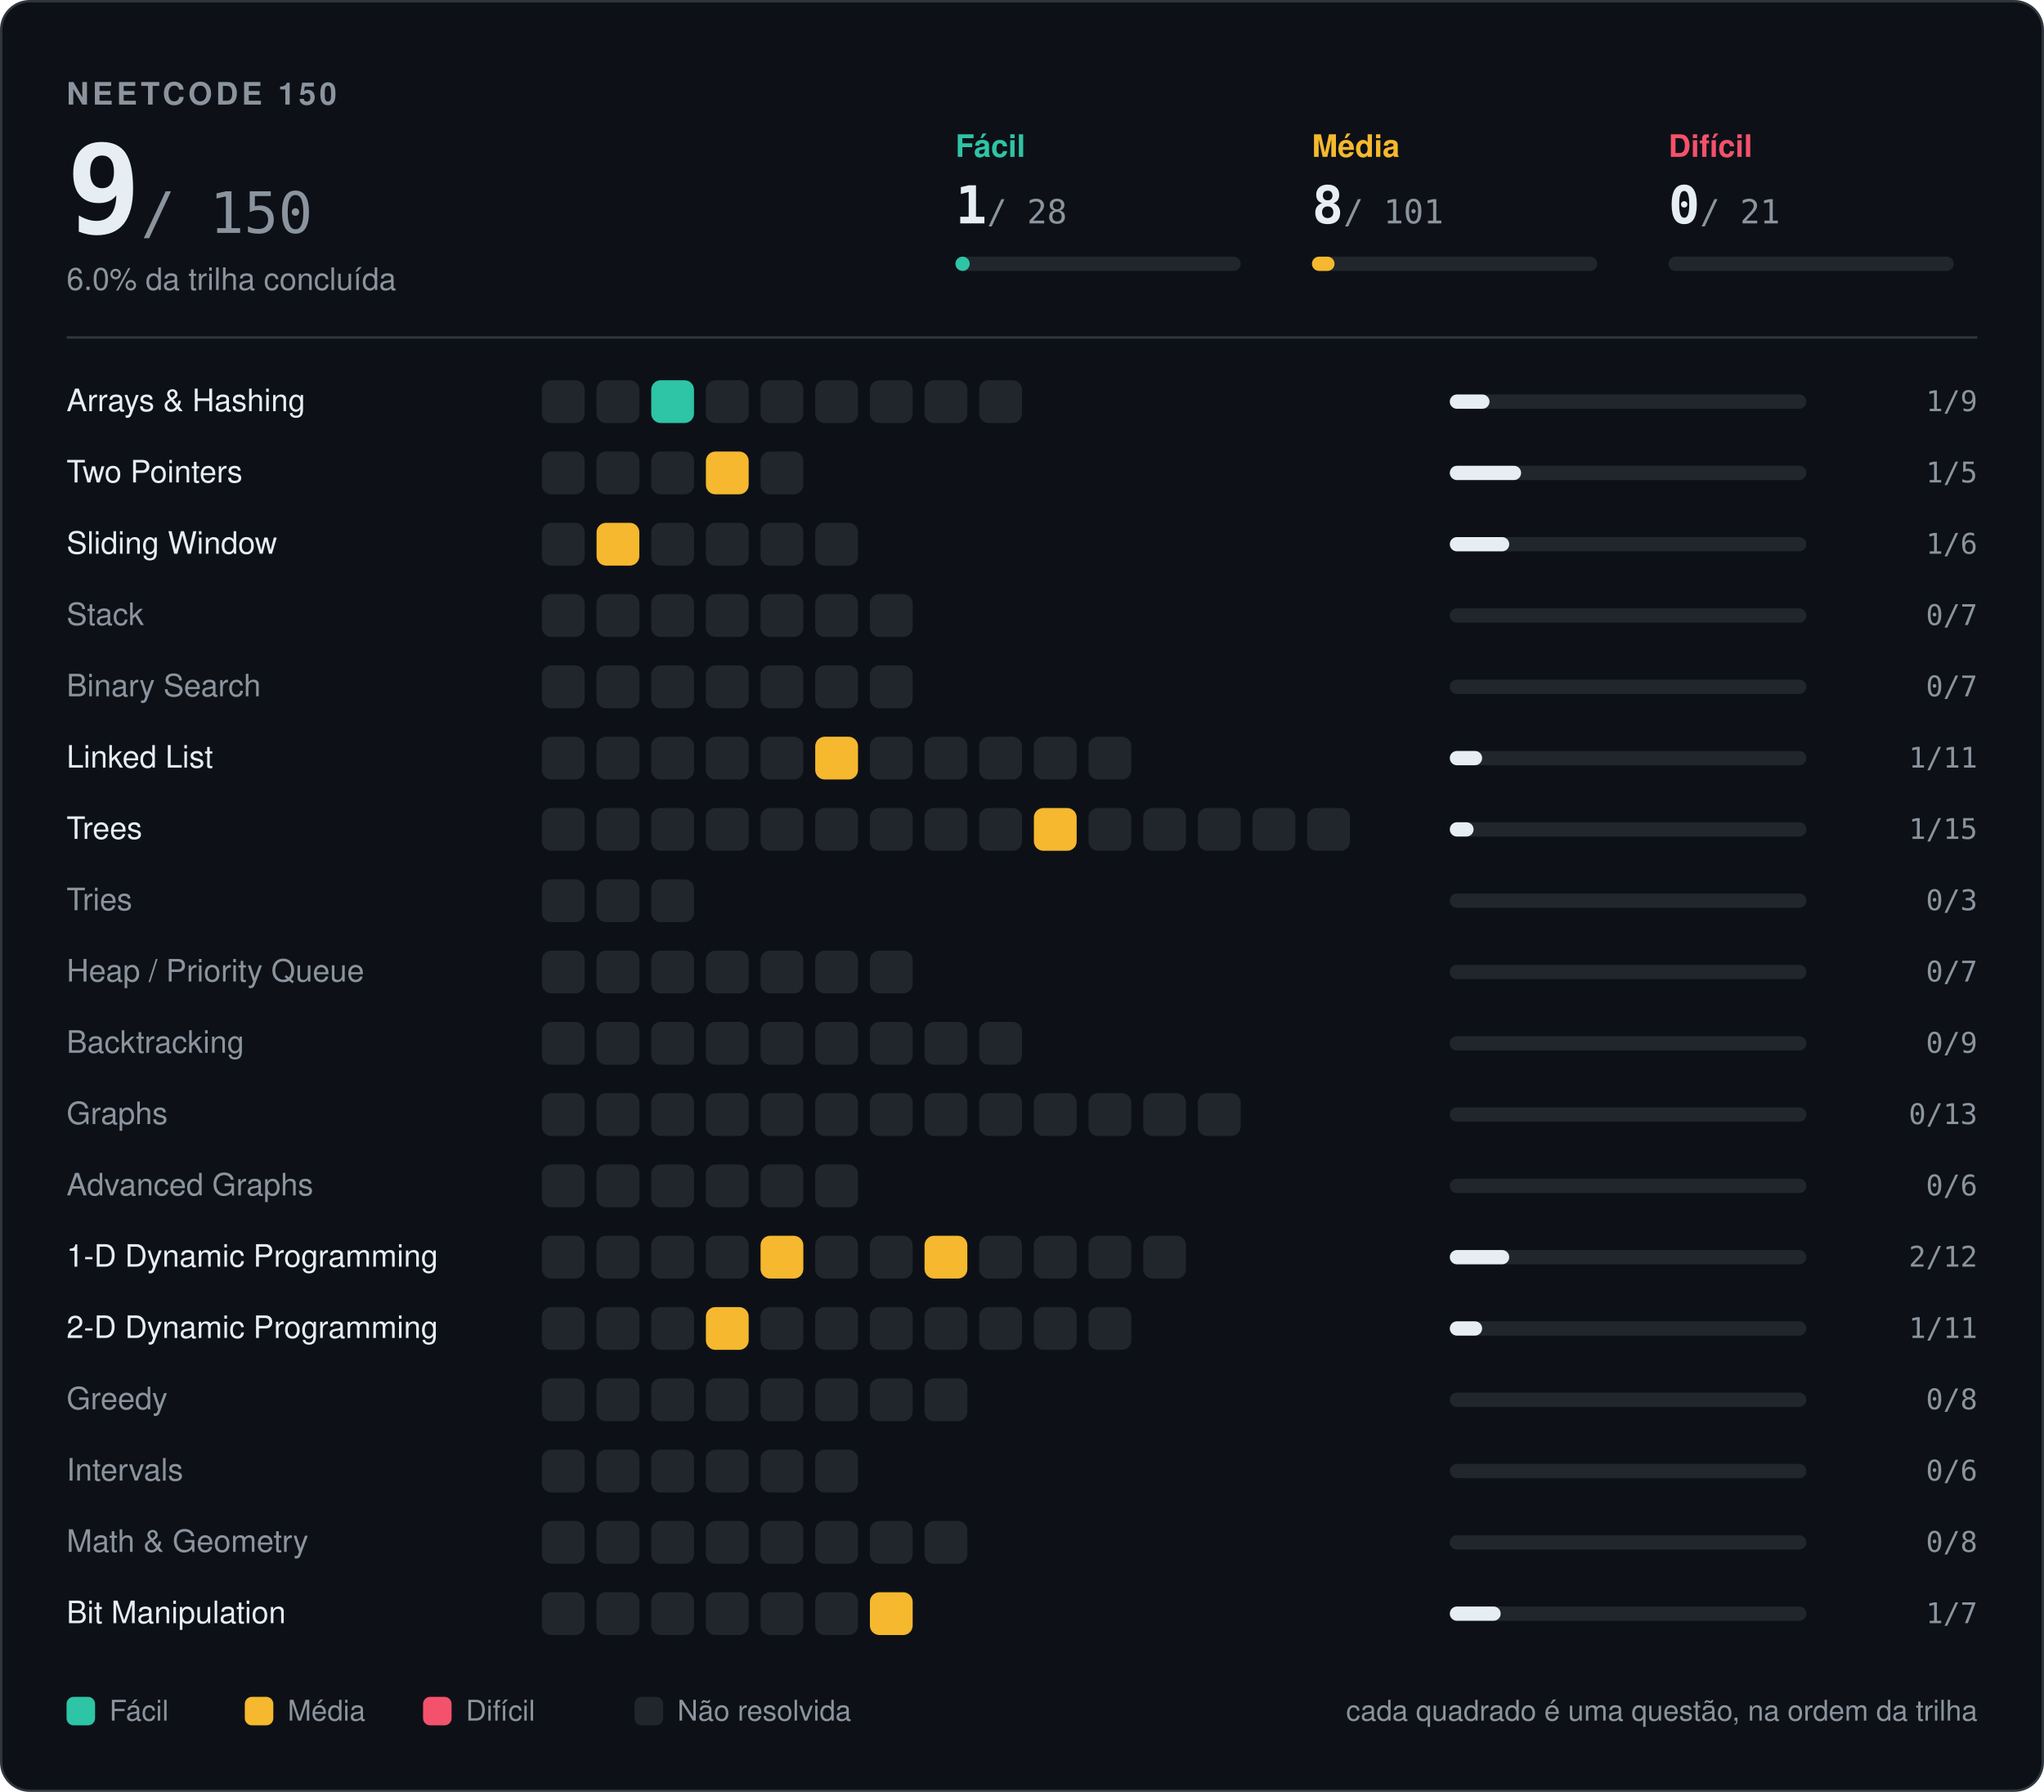
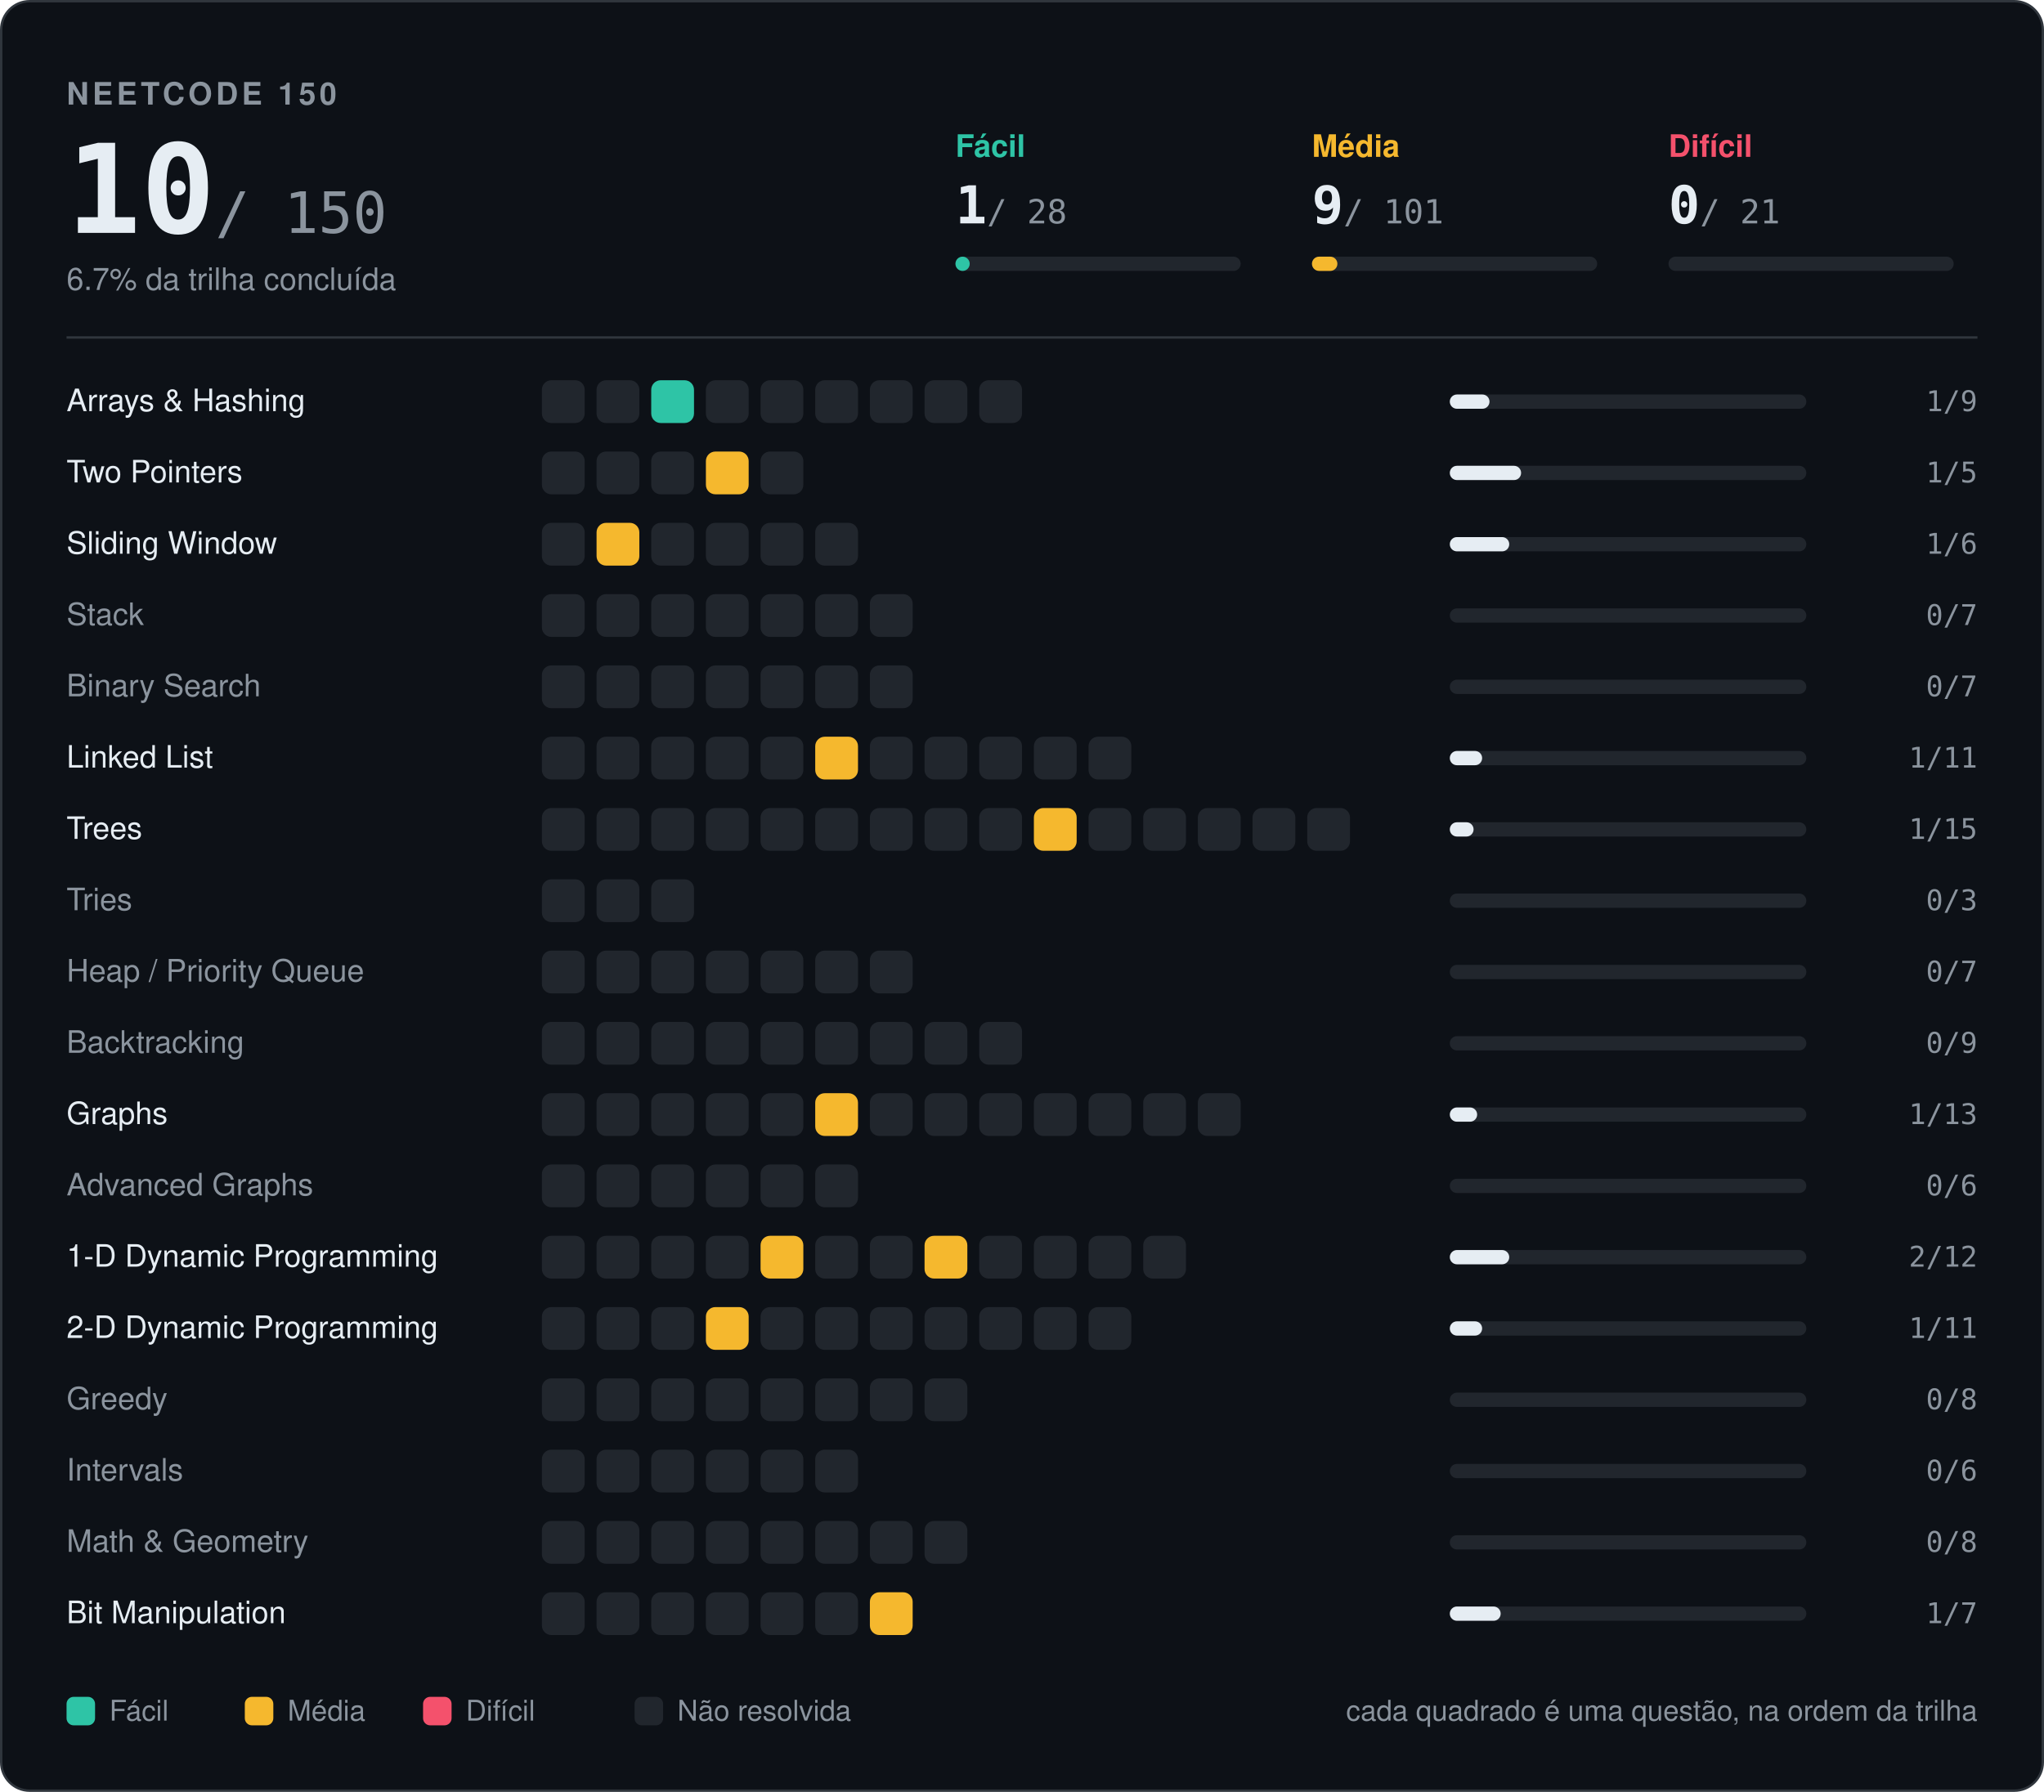
- <svg xmlns="http://www.w3.org/2000/svg" width="860" height="754" viewBox="0 0 860 754" font-family="-apple-system,BlinkMacSystemFont,'Segoe UI',Helvetica,Arial,sans-serif" role="img" aria-label="NeetCode 150: 9 de 150 resolvidas">
+ <svg xmlns="http://www.w3.org/2000/svg" width="860" height="754" viewBox="0 0 860 754" font-family="-apple-system,BlinkMacSystemFont,'Segoe UI',Helvetica,Arial,sans-serif" role="img" aria-label="NeetCode 150: 10 de 150 resolvidas">
  <rect x="0.5" y="0.5" width="859" height="753" rx="12" fill="#0d1117" stroke="#30363d" />
  <text x="28" y="44" fill="#8b949e" font-size="13" font-weight="600" letter-spacing="1.5">NEETCODE 150</text>
-   <text x="28" y="98" fill="#e6edf3" font-family="ui-monospace,SFMono-Regular,'SF Mono',Menlo,Consolas,monospace" font-size="52" font-weight="700">9<tspan fill="#8b949e" font-size="24" font-weight="500"> / 150</tspan>
-   </text>
-   <text x="28" y="122" fill="#8b949e" font-size="13">6.0% da trilha concluída</text>
+   <text x="28" y="98" fill="#e6edf3" font-family="ui-monospace,SFMono-Regular,'SF Mono',Menlo,Consolas,monospace" font-size="52" font-weight="700">10<tspan fill="#8b949e" font-size="24" font-weight="500"> / 150</tspan>
+   </text>
+   <text x="28" y="122" fill="#8b949e" font-size="13">6.7% da trilha concluída</text>
  <text x="402" y="66" fill="#2ec4a6" font-size="13" font-weight="600">Fácil</text>
  <text x="402" y="94" fill="#e6edf3" font-family="ui-monospace,SFMono-Regular,'SF Mono',Menlo,Consolas,monospace" font-size="22" font-weight="700">1<tspan fill="#8b949e" font-size="14" font-weight="500"> / 28</tspan>
  </text>
  <rect x="402" y="108" width="120" height="6" rx="3" fill="#21262d" />
  <rect x="402" y="108" width="6.0" height="6" rx="3" fill="#2ec4a6" />
  <text x="552" y="66" fill="#f5b82e" font-size="13" font-weight="600">Média</text>
-   <text x="552" y="94" fill="#e6edf3" font-family="ui-monospace,SFMono-Regular,'SF Mono',Menlo,Consolas,monospace" font-size="22" font-weight="700">8<tspan fill="#8b949e" font-size="14" font-weight="500"> / 101</tspan>
+   <text x="552" y="94" fill="#e6edf3" font-family="ui-monospace,SFMono-Regular,'SF Mono',Menlo,Consolas,monospace" font-size="22" font-weight="700">9<tspan fill="#8b949e" font-size="14" font-weight="500"> / 101</tspan>
  </text>
  <rect x="552" y="108" width="120" height="6" rx="3" fill="#21262d" />
-   <rect x="552" y="108" width="9.5" height="6" rx="3" fill="#f5b82e" />
+   <rect x="552" y="108" width="10.7" height="6" rx="3" fill="#f5b82e" />
  <text x="702" y="66" fill="#f4516c" font-size="13" font-weight="600">Difícil</text>
  <text x="702" y="94" fill="#e6edf3" font-family="ui-monospace,SFMono-Regular,'SF Mono',Menlo,Consolas,monospace" font-size="22" font-weight="700">0<tspan fill="#8b949e" font-size="14" font-weight="500"> / 21</tspan>
  </text>
  <rect x="702" y="108" width="120" height="6" rx="3" fill="#21262d" />
  <line x1="28" y1="142" x2="832" y2="142" stroke="#30363d" />
  <text x="28" y="173" fill="#e6edf3" font-size="13">Arrays &amp; Hashing</text>
  <rect x="228" y="160" width="18" height="18" rx="4" fill="#21262d" />
  <rect x="251" y="160" width="18" height="18" rx="4" fill="#21262d" />
  <rect x="274" y="160" width="18" height="18" rx="4" fill="#2ec4a6" />
  <rect x="297" y="160" width="18" height="18" rx="4" fill="#21262d" />
  <rect x="320" y="160" width="18" height="18" rx="4" fill="#21262d" />
  <rect x="343" y="160" width="18" height="18" rx="4" fill="#21262d" />
  <rect x="366" y="160" width="18" height="18" rx="4" fill="#21262d" />
  <rect x="389" y="160" width="18" height="18" rx="4" fill="#21262d" />
  <rect x="412" y="160" width="18" height="18" rx="4" fill="#21262d" />
  <rect x="610" y="166" width="150" height="6" rx="3" fill="#21262d" />
  <rect x="610" y="166" width="16.7" height="6" rx="3" fill="#e6edf3" />
  <text x="832" y="173" text-anchor="end" fill="#8b949e" font-family="ui-monospace,SFMono-Regular,'SF Mono',Menlo,Consolas,monospace" font-size="12">1/9</text>
  <text x="28" y="203" fill="#e6edf3" font-size="13">Two Pointers</text>
  <rect x="228" y="190" width="18" height="18" rx="4" fill="#21262d" />
  <rect x="251" y="190" width="18" height="18" rx="4" fill="#21262d" />
  <rect x="274" y="190" width="18" height="18" rx="4" fill="#21262d" />
  <rect x="297" y="190" width="18" height="18" rx="4" fill="#f5b82e" />
  <rect x="320" y="190" width="18" height="18" rx="4" fill="#21262d" />
  <rect x="610" y="196" width="150" height="6" rx="3" fill="#21262d" />
  <rect x="610" y="196" width="30.0" height="6" rx="3" fill="#e6edf3" />
  <text x="832" y="203" text-anchor="end" fill="#8b949e" font-family="ui-monospace,SFMono-Regular,'SF Mono',Menlo,Consolas,monospace" font-size="12">1/5</text>
  <text x="28" y="233" fill="#e6edf3" font-size="13">Sliding Window</text>
  <rect x="228" y="220" width="18" height="18" rx="4" fill="#21262d" />
  <rect x="251" y="220" width="18" height="18" rx="4" fill="#f5b82e" />
  <rect x="274" y="220" width="18" height="18" rx="4" fill="#21262d" />
  <rect x="297" y="220" width="18" height="18" rx="4" fill="#21262d" />
  <rect x="320" y="220" width="18" height="18" rx="4" fill="#21262d" />
  <rect x="343" y="220" width="18" height="18" rx="4" fill="#21262d" />
  <rect x="610" y="226" width="150" height="6" rx="3" fill="#21262d" />
  <rect x="610" y="226" width="25.0" height="6" rx="3" fill="#e6edf3" />
  <text x="832" y="233" text-anchor="end" fill="#8b949e" font-family="ui-monospace,SFMono-Regular,'SF Mono',Menlo,Consolas,monospace" font-size="12">1/6</text>
  <text x="28" y="263" fill="#8b949e" font-size="13">Stack</text>
  <rect x="228" y="250" width="18" height="18" rx="4" fill="#21262d" />
  <rect x="251" y="250" width="18" height="18" rx="4" fill="#21262d" />
  <rect x="274" y="250" width="18" height="18" rx="4" fill="#21262d" />
  <rect x="297" y="250" width="18" height="18" rx="4" fill="#21262d" />
  <rect x="320" y="250" width="18" height="18" rx="4" fill="#21262d" />
  <rect x="343" y="250" width="18" height="18" rx="4" fill="#21262d" />
  <rect x="366" y="250" width="18" height="18" rx="4" fill="#21262d" />
  <rect x="610" y="256" width="150" height="6" rx="3" fill="#21262d" />
  <text x="832" y="263" text-anchor="end" fill="#8b949e" font-family="ui-monospace,SFMono-Regular,'SF Mono',Menlo,Consolas,monospace" font-size="12">0/7</text>
  <text x="28" y="293" fill="#8b949e" font-size="13">Binary Search</text>
  <rect x="228" y="280" width="18" height="18" rx="4" fill="#21262d" />
  <rect x="251" y="280" width="18" height="18" rx="4" fill="#21262d" />
  <rect x="274" y="280" width="18" height="18" rx="4" fill="#21262d" />
  <rect x="297" y="280" width="18" height="18" rx="4" fill="#21262d" />
  <rect x="320" y="280" width="18" height="18" rx="4" fill="#21262d" />
  <rect x="343" y="280" width="18" height="18" rx="4" fill="#21262d" />
  <rect x="366" y="280" width="18" height="18" rx="4" fill="#21262d" />
  <rect x="610" y="286" width="150" height="6" rx="3" fill="#21262d" />
  <text x="832" y="293" text-anchor="end" fill="#8b949e" font-family="ui-monospace,SFMono-Regular,'SF Mono',Menlo,Consolas,monospace" font-size="12">0/7</text>
  <text x="28" y="323" fill="#e6edf3" font-size="13">Linked List</text>
  <rect x="228" y="310" width="18" height="18" rx="4" fill="#21262d" />
  <rect x="251" y="310" width="18" height="18" rx="4" fill="#21262d" />
  <rect x="274" y="310" width="18" height="18" rx="4" fill="#21262d" />
  <rect x="297" y="310" width="18" height="18" rx="4" fill="#21262d" />
  <rect x="320" y="310" width="18" height="18" rx="4" fill="#21262d" />
  <rect x="343" y="310" width="18" height="18" rx="4" fill="#f5b82e" />
  <rect x="366" y="310" width="18" height="18" rx="4" fill="#21262d" />
  <rect x="389" y="310" width="18" height="18" rx="4" fill="#21262d" />
  <rect x="412" y="310" width="18" height="18" rx="4" fill="#21262d" />
  <rect x="435" y="310" width="18" height="18" rx="4" fill="#21262d" />
  <rect x="458" y="310" width="18" height="18" rx="4" fill="#21262d" />
  <rect x="610" y="316" width="150" height="6" rx="3" fill="#21262d" />
  <rect x="610" y="316" width="13.6" height="6" rx="3" fill="#e6edf3" />
  <text x="832" y="323" text-anchor="end" fill="#8b949e" font-family="ui-monospace,SFMono-Regular,'SF Mono',Menlo,Consolas,monospace" font-size="12">1/11</text>
  <text x="28" y="353" fill="#e6edf3" font-size="13">Trees</text>
  <rect x="228" y="340" width="18" height="18" rx="4" fill="#21262d" />
  <rect x="251" y="340" width="18" height="18" rx="4" fill="#21262d" />
  <rect x="274" y="340" width="18" height="18" rx="4" fill="#21262d" />
  <rect x="297" y="340" width="18" height="18" rx="4" fill="#21262d" />
  <rect x="320" y="340" width="18" height="18" rx="4" fill="#21262d" />
  <rect x="343" y="340" width="18" height="18" rx="4" fill="#21262d" />
  <rect x="366" y="340" width="18" height="18" rx="4" fill="#21262d" />
  <rect x="389" y="340" width="18" height="18" rx="4" fill="#21262d" />
  <rect x="412" y="340" width="18" height="18" rx="4" fill="#21262d" />
  <rect x="435" y="340" width="18" height="18" rx="4" fill="#f5b82e" />
  <rect x="458" y="340" width="18" height="18" rx="4" fill="#21262d" />
  <rect x="481" y="340" width="18" height="18" rx="4" fill="#21262d" />
  <rect x="504" y="340" width="18" height="18" rx="4" fill="#21262d" />
  <rect x="527" y="340" width="18" height="18" rx="4" fill="#21262d" />
  <rect x="550" y="340" width="18" height="18" rx="4" fill="#21262d" />
  <rect x="610" y="346" width="150" height="6" rx="3" fill="#21262d" />
  <rect x="610" y="346" width="10.0" height="6" rx="3" fill="#e6edf3" />
  <text x="832" y="353" text-anchor="end" fill="#8b949e" font-family="ui-monospace,SFMono-Regular,'SF Mono',Menlo,Consolas,monospace" font-size="12">1/15</text>
  <text x="28" y="383" fill="#8b949e" font-size="13">Tries</text>
  <rect x="228" y="370" width="18" height="18" rx="4" fill="#21262d" />
  <rect x="251" y="370" width="18" height="18" rx="4" fill="#21262d" />
  <rect x="274" y="370" width="18" height="18" rx="4" fill="#21262d" />
  <rect x="610" y="376" width="150" height="6" rx="3" fill="#21262d" />
  <text x="832" y="383" text-anchor="end" fill="#8b949e" font-family="ui-monospace,SFMono-Regular,'SF Mono',Menlo,Consolas,monospace" font-size="12">0/3</text>
  <text x="28" y="413" fill="#8b949e" font-size="13">Heap / Priority Queue</text>
  <rect x="228" y="400" width="18" height="18" rx="4" fill="#21262d" />
  <rect x="251" y="400" width="18" height="18" rx="4" fill="#21262d" />
  <rect x="274" y="400" width="18" height="18" rx="4" fill="#21262d" />
  <rect x="297" y="400" width="18" height="18" rx="4" fill="#21262d" />
  <rect x="320" y="400" width="18" height="18" rx="4" fill="#21262d" />
  <rect x="343" y="400" width="18" height="18" rx="4" fill="#21262d" />
  <rect x="366" y="400" width="18" height="18" rx="4" fill="#21262d" />
  <rect x="610" y="406" width="150" height="6" rx="3" fill="#21262d" />
  <text x="832" y="413" text-anchor="end" fill="#8b949e" font-family="ui-monospace,SFMono-Regular,'SF Mono',Menlo,Consolas,monospace" font-size="12">0/7</text>
  <text x="28" y="443" fill="#8b949e" font-size="13">Backtracking</text>
  <rect x="228" y="430" width="18" height="18" rx="4" fill="#21262d" />
  <rect x="251" y="430" width="18" height="18" rx="4" fill="#21262d" />
  <rect x="274" y="430" width="18" height="18" rx="4" fill="#21262d" />
  <rect x="297" y="430" width="18" height="18" rx="4" fill="#21262d" />
  <rect x="320" y="430" width="18" height="18" rx="4" fill="#21262d" />
  <rect x="343" y="430" width="18" height="18" rx="4" fill="#21262d" />
  <rect x="366" y="430" width="18" height="18" rx="4" fill="#21262d" />
  <rect x="389" y="430" width="18" height="18" rx="4" fill="#21262d" />
  <rect x="412" y="430" width="18" height="18" rx="4" fill="#21262d" />
  <rect x="610" y="436" width="150" height="6" rx="3" fill="#21262d" />
  <text x="832" y="443" text-anchor="end" fill="#8b949e" font-family="ui-monospace,SFMono-Regular,'SF Mono',Menlo,Consolas,monospace" font-size="12">0/9</text>
-   <text x="28" y="473" fill="#8b949e" font-size="13">Graphs</text>
+   <text x="28" y="473" fill="#e6edf3" font-size="13">Graphs</text>
  <rect x="228" y="460" width="18" height="18" rx="4" fill="#21262d" />
  <rect x="251" y="460" width="18" height="18" rx="4" fill="#21262d" />
  <rect x="274" y="460" width="18" height="18" rx="4" fill="#21262d" />
  <rect x="297" y="460" width="18" height="18" rx="4" fill="#21262d" />
  <rect x="320" y="460" width="18" height="18" rx="4" fill="#21262d" />
-   <rect x="343" y="460" width="18" height="18" rx="4" fill="#21262d" />
+   <rect x="343" y="460" width="18" height="18" rx="4" fill="#f5b82e" />
  <rect x="366" y="460" width="18" height="18" rx="4" fill="#21262d" />
  <rect x="389" y="460" width="18" height="18" rx="4" fill="#21262d" />
  <rect x="412" y="460" width="18" height="18" rx="4" fill="#21262d" />
  <rect x="435" y="460" width="18" height="18" rx="4" fill="#21262d" />
  <rect x="458" y="460" width="18" height="18" rx="4" fill="#21262d" />
  <rect x="481" y="460" width="18" height="18" rx="4" fill="#21262d" />
  <rect x="504" y="460" width="18" height="18" rx="4" fill="#21262d" />
  <rect x="610" y="466" width="150" height="6" rx="3" fill="#21262d" />
-   <text x="832" y="473" text-anchor="end" fill="#8b949e" font-family="ui-monospace,SFMono-Regular,'SF Mono',Menlo,Consolas,monospace" font-size="12">0/13</text>
+   <rect x="610" y="466" width="11.5" height="6" rx="3" fill="#e6edf3" />
+   <text x="832" y="473" text-anchor="end" fill="#8b949e" font-family="ui-monospace,SFMono-Regular,'SF Mono',Menlo,Consolas,monospace" font-size="12">1/13</text>
  <text x="28" y="503" fill="#8b949e" font-size="13">Advanced Graphs</text>
  <rect x="228" y="490" width="18" height="18" rx="4" fill="#21262d" />
  <rect x="251" y="490" width="18" height="18" rx="4" fill="#21262d" />
  <rect x="274" y="490" width="18" height="18" rx="4" fill="#21262d" />
  <rect x="297" y="490" width="18" height="18" rx="4" fill="#21262d" />
  <rect x="320" y="490" width="18" height="18" rx="4" fill="#21262d" />
  <rect x="343" y="490" width="18" height="18" rx="4" fill="#21262d" />
  <rect x="610" y="496" width="150" height="6" rx="3" fill="#21262d" />
  <text x="832" y="503" text-anchor="end" fill="#8b949e" font-family="ui-monospace,SFMono-Regular,'SF Mono',Menlo,Consolas,monospace" font-size="12">0/6</text>
  <text x="28" y="533" fill="#e6edf3" font-size="13">1-D Dynamic Programming</text>
  <rect x="228" y="520" width="18" height="18" rx="4" fill="#21262d" />
  <rect x="251" y="520" width="18" height="18" rx="4" fill="#21262d" />
  <rect x="274" y="520" width="18" height="18" rx="4" fill="#21262d" />
  <rect x="297" y="520" width="18" height="18" rx="4" fill="#21262d" />
  <rect x="320" y="520" width="18" height="18" rx="4" fill="#f5b82e" />
  <rect x="343" y="520" width="18" height="18" rx="4" fill="#21262d" />
  <rect x="366" y="520" width="18" height="18" rx="4" fill="#21262d" />
  <rect x="389" y="520" width="18" height="18" rx="4" fill="#f5b82e" />
  <rect x="412" y="520" width="18" height="18" rx="4" fill="#21262d" />
  <rect x="435" y="520" width="18" height="18" rx="4" fill="#21262d" />
  <rect x="458" y="520" width="18" height="18" rx="4" fill="#21262d" />
  <rect x="481" y="520" width="18" height="18" rx="4" fill="#21262d" />
  <rect x="610" y="526" width="150" height="6" rx="3" fill="#21262d" />
  <rect x="610" y="526" width="25.0" height="6" rx="3" fill="#e6edf3" />
  <text x="832" y="533" text-anchor="end" fill="#8b949e" font-family="ui-monospace,SFMono-Regular,'SF Mono',Menlo,Consolas,monospace" font-size="12">2/12</text>
  <text x="28" y="563" fill="#e6edf3" font-size="13">2-D Dynamic Programming</text>
  <rect x="228" y="550" width="18" height="18" rx="4" fill="#21262d" />
  <rect x="251" y="550" width="18" height="18" rx="4" fill="#21262d" />
  <rect x="274" y="550" width="18" height="18" rx="4" fill="#21262d" />
  <rect x="297" y="550" width="18" height="18" rx="4" fill="#f5b82e" />
  <rect x="320" y="550" width="18" height="18" rx="4" fill="#21262d" />
  <rect x="343" y="550" width="18" height="18" rx="4" fill="#21262d" />
  <rect x="366" y="550" width="18" height="18" rx="4" fill="#21262d" />
  <rect x="389" y="550" width="18" height="18" rx="4" fill="#21262d" />
  <rect x="412" y="550" width="18" height="18" rx="4" fill="#21262d" />
  <rect x="435" y="550" width="18" height="18" rx="4" fill="#21262d" />
  <rect x="458" y="550" width="18" height="18" rx="4" fill="#21262d" />
  <rect x="610" y="556" width="150" height="6" rx="3" fill="#21262d" />
  <rect x="610" y="556" width="13.6" height="6" rx="3" fill="#e6edf3" />
  <text x="832" y="563" text-anchor="end" fill="#8b949e" font-family="ui-monospace,SFMono-Regular,'SF Mono',Menlo,Consolas,monospace" font-size="12">1/11</text>
  <text x="28" y="593" fill="#8b949e" font-size="13">Greedy</text>
  <rect x="228" y="580" width="18" height="18" rx="4" fill="#21262d" />
  <rect x="251" y="580" width="18" height="18" rx="4" fill="#21262d" />
  <rect x="274" y="580" width="18" height="18" rx="4" fill="#21262d" />
  <rect x="297" y="580" width="18" height="18" rx="4" fill="#21262d" />
  <rect x="320" y="580" width="18" height="18" rx="4" fill="#21262d" />
  <rect x="343" y="580" width="18" height="18" rx="4" fill="#21262d" />
  <rect x="366" y="580" width="18" height="18" rx="4" fill="#21262d" />
  <rect x="389" y="580" width="18" height="18" rx="4" fill="#21262d" />
  <rect x="610" y="586" width="150" height="6" rx="3" fill="#21262d" />
  <text x="832" y="593" text-anchor="end" fill="#8b949e" font-family="ui-monospace,SFMono-Regular,'SF Mono',Menlo,Consolas,monospace" font-size="12">0/8</text>
  <text x="28" y="623" fill="#8b949e" font-size="13">Intervals</text>
  <rect x="228" y="610" width="18" height="18" rx="4" fill="#21262d" />
  <rect x="251" y="610" width="18" height="18" rx="4" fill="#21262d" />
  <rect x="274" y="610" width="18" height="18" rx="4" fill="#21262d" />
  <rect x="297" y="610" width="18" height="18" rx="4" fill="#21262d" />
  <rect x="320" y="610" width="18" height="18" rx="4" fill="#21262d" />
  <rect x="343" y="610" width="18" height="18" rx="4" fill="#21262d" />
  <rect x="610" y="616" width="150" height="6" rx="3" fill="#21262d" />
  <text x="832" y="623" text-anchor="end" fill="#8b949e" font-family="ui-monospace,SFMono-Regular,'SF Mono',Menlo,Consolas,monospace" font-size="12">0/6</text>
  <text x="28" y="653" fill="#8b949e" font-size="13">Math &amp; Geometry</text>
  <rect x="228" y="640" width="18" height="18" rx="4" fill="#21262d" />
  <rect x="251" y="640" width="18" height="18" rx="4" fill="#21262d" />
  <rect x="274" y="640" width="18" height="18" rx="4" fill="#21262d" />
  <rect x="297" y="640" width="18" height="18" rx="4" fill="#21262d" />
  <rect x="320" y="640" width="18" height="18" rx="4" fill="#21262d" />
  <rect x="343" y="640" width="18" height="18" rx="4" fill="#21262d" />
  <rect x="366" y="640" width="18" height="18" rx="4" fill="#21262d" />
  <rect x="389" y="640" width="18" height="18" rx="4" fill="#21262d" />
  <rect x="610" y="646" width="150" height="6" rx="3" fill="#21262d" />
  <text x="832" y="653" text-anchor="end" fill="#8b949e" font-family="ui-monospace,SFMono-Regular,'SF Mono',Menlo,Consolas,monospace" font-size="12">0/8</text>
  <text x="28" y="683" fill="#e6edf3" font-size="13">Bit Manipulation</text>
  <rect x="228" y="670" width="18" height="18" rx="4" fill="#21262d" />
  <rect x="251" y="670" width="18" height="18" rx="4" fill="#21262d" />
  <rect x="274" y="670" width="18" height="18" rx="4" fill="#21262d" />
  <rect x="297" y="670" width="18" height="18" rx="4" fill="#21262d" />
  <rect x="320" y="670" width="18" height="18" rx="4" fill="#21262d" />
  <rect x="343" y="670" width="18" height="18" rx="4" fill="#21262d" />
  <rect x="366" y="670" width="18" height="18" rx="4" fill="#f5b82e" />
  <rect x="610" y="676" width="150" height="6" rx="3" fill="#21262d" />
  <rect x="610" y="676" width="21.4" height="6" rx="3" fill="#e6edf3" />
  <text x="832" y="683" text-anchor="end" fill="#8b949e" font-family="ui-monospace,SFMono-Regular,'SF Mono',Menlo,Consolas,monospace" font-size="12">1/7</text>
  <rect x="28" y="714" width="12" height="12" rx="3" fill="#2ec4a6" />
  <text x="46" y="724" fill="#8b949e" font-size="12">Fácil</text>
  <rect x="103" y="714" width="12" height="12" rx="3" fill="#f5b82e" />
  <text x="121" y="724" fill="#8b949e" font-size="12">Média</text>
  <rect x="178" y="714" width="12" height="12" rx="3" fill="#f4516c" />
  <text x="196" y="724" fill="#8b949e" font-size="12">Difícil</text>
  <rect x="267" y="714" width="12" height="12" rx="3" fill="#21262d" />
  <text x="285" y="724" fill="#8b949e" font-size="12">Não resolvida</text>
  <text x="832" y="724" text-anchor="end" fill="#8b949e" font-size="12">cada quadrado é uma questão, na ordem da trilha</text>
</svg>
